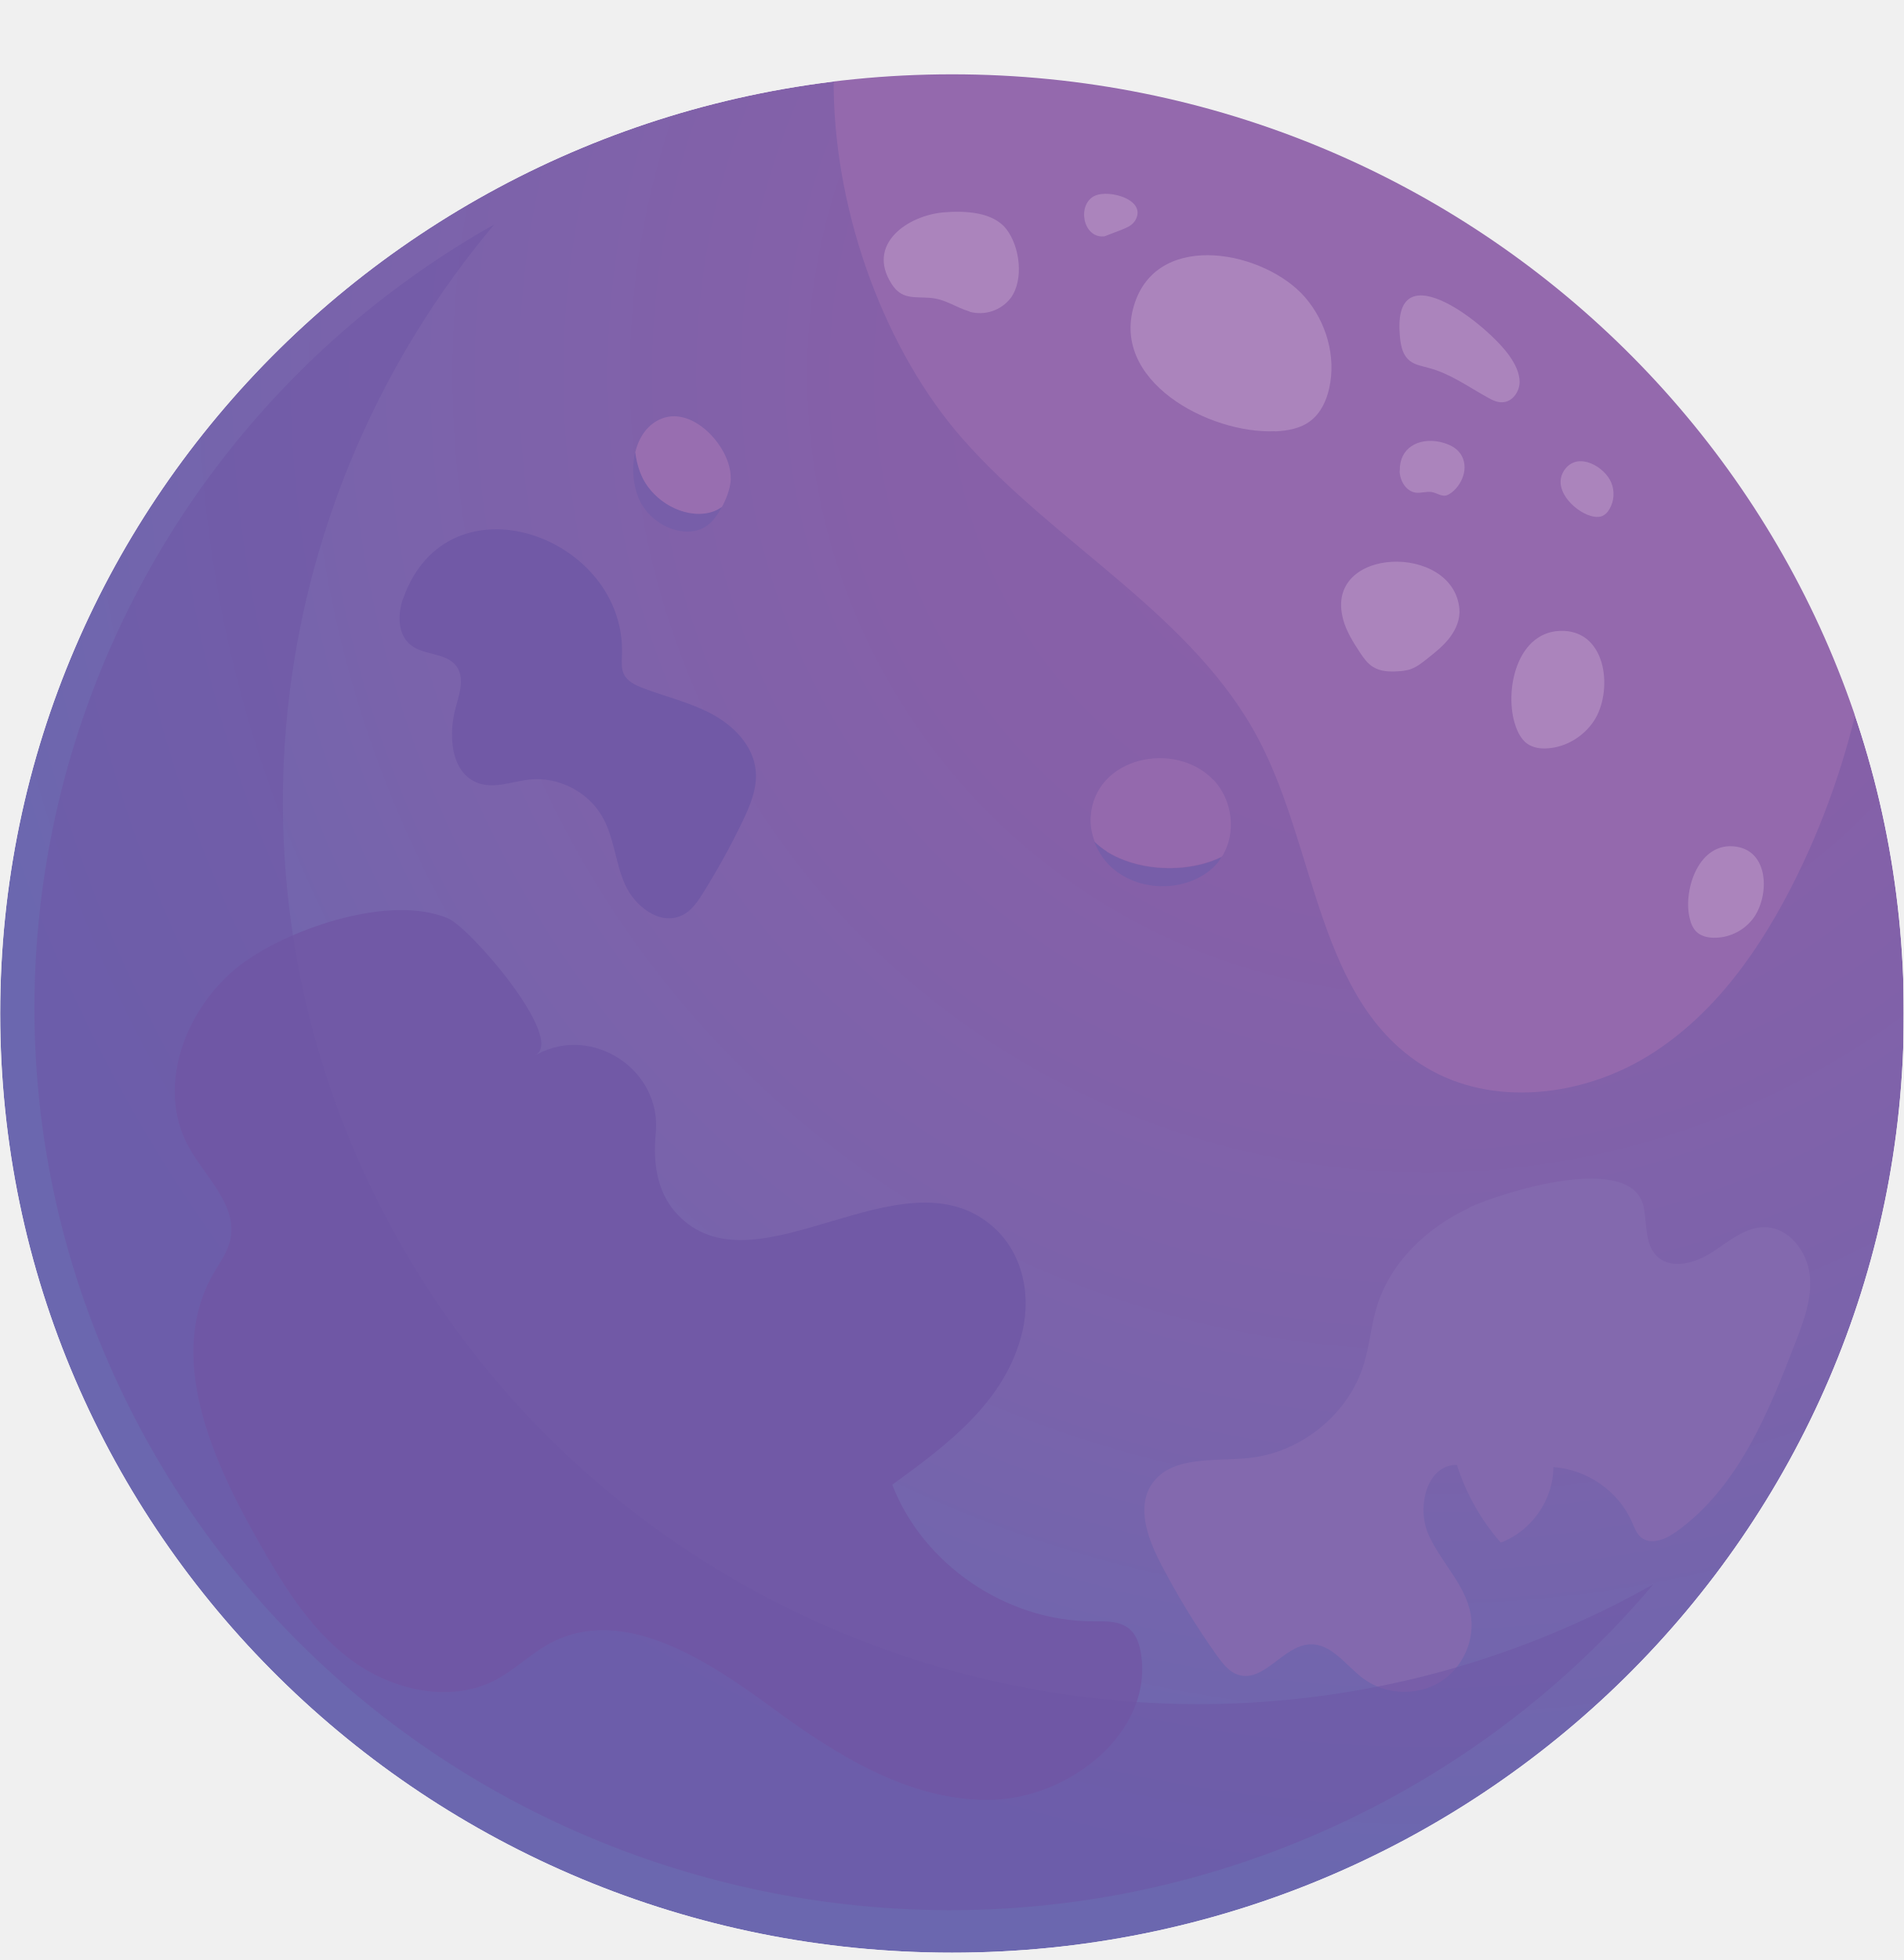
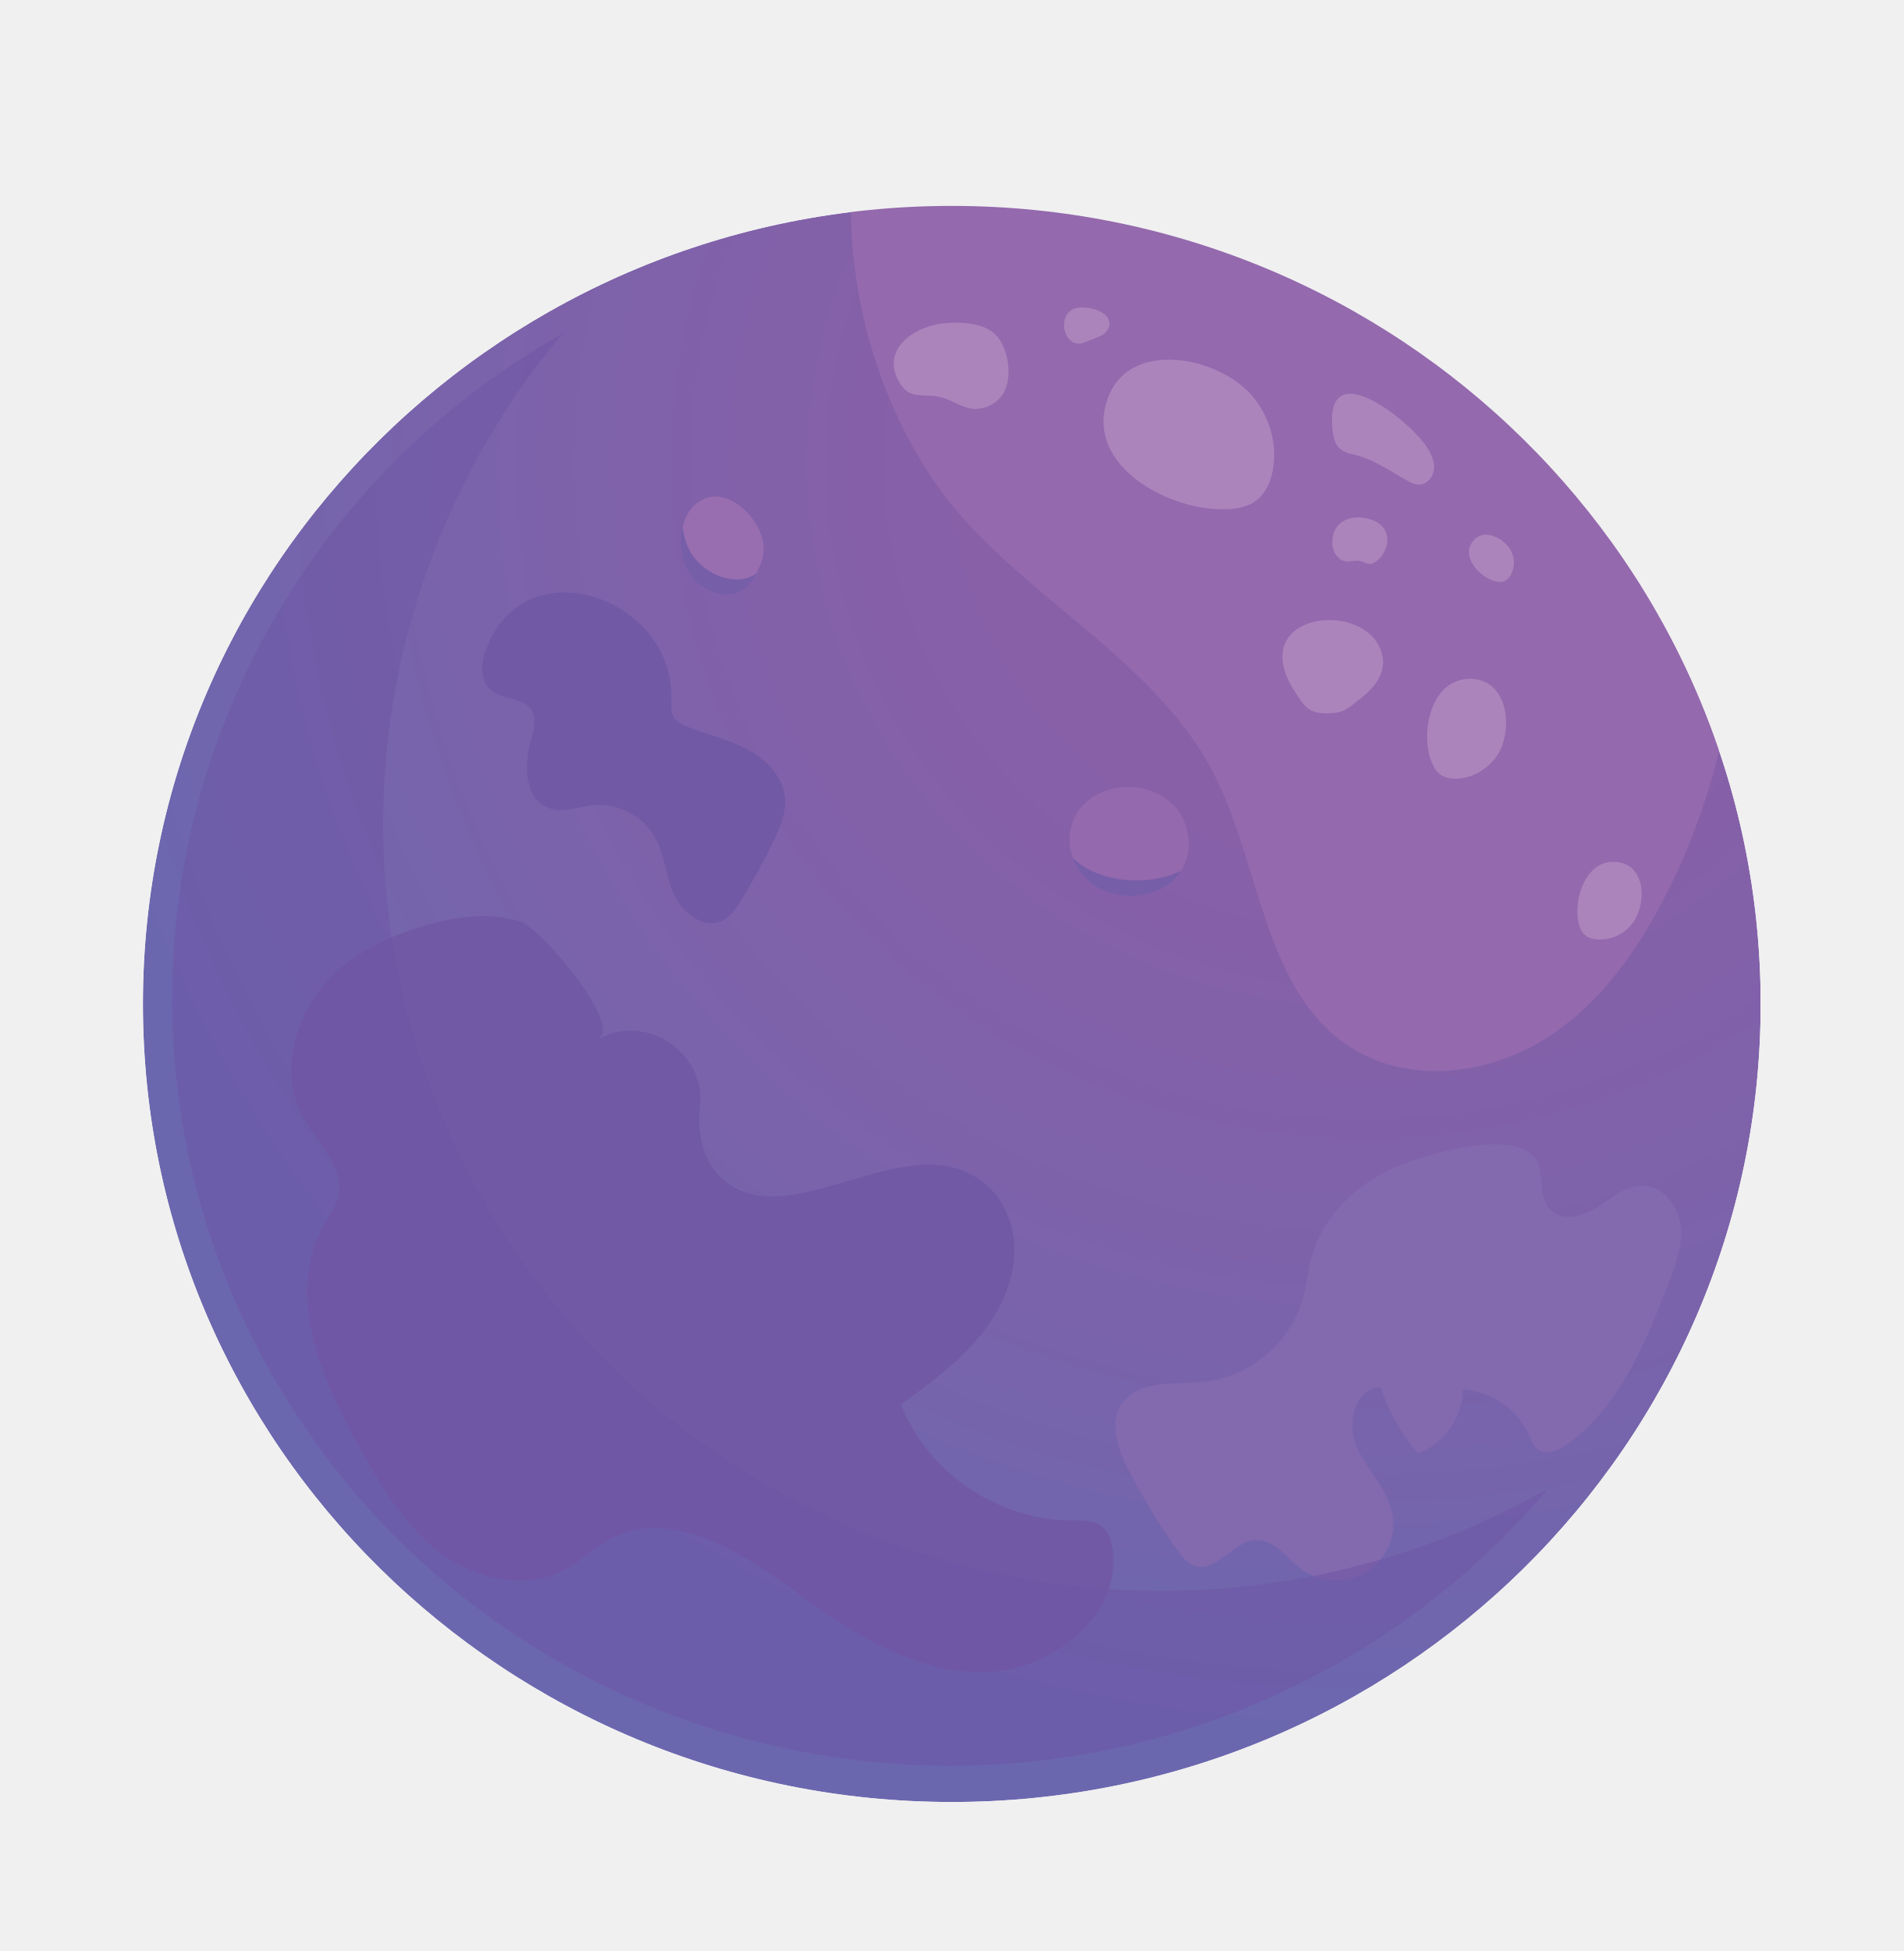
- <svg xmlns="http://www.w3.org/2000/svg" width="68" height="70" fill="none">
+ <svg xmlns="http://www.w3.org/2000/svg" width="80" height="82" fill="none" viewBox="-6 -6 80 82">
  <g clip-path="url(#C)">
    <mask id="A" maskUnits="userSpaceOnUse" x="0" y="2" width="69" height="68">
      <path d="M34.007 69.738c18.778 0 34-15.017 34-33.542s-15.222-33.542-34-33.542-34 15.017-34 33.542 15.222 33.542 34 33.542z" fill="#fff" />
    </mask>
    <g mask="url(#A)">
      <path d="M34.007 69.738c18.778 0 34-15.017 34-33.542s-15.222-33.542-34-33.542-34 15.017-34 33.542 15.222 33.542 34 33.542z" fill="url(#B)" />
      <path d="M34.37 15.655c3.348 3.821 8.286 6.322 10.621 10.813 2.047 3.938 2.099 9.312 5.92 11.638 2.387 1.451 5.603 1.065 7.983-.408s4.028-3.857 5.263-6.351c4.679-9.465 3.77-21.394-2.299-30.056-5.13-7.335-17.015-13.789-26.076-9.26-8.714 4.36-6.822 17.449-1.412 23.625z" fill="#9469ad" />
      <path d="M24.28 18.222a2.44 2.44 0 0 1-1.131-.839c-.244-.328-.399-.773-.458-1.24-.17.707-.037 1.531.34 2.034.236.321.576.569.953.707.369.131.806.153 1.153-.037.296-.16.495-.452.65-.751l-.14.088c-.414.219-.924.197-1.367.037z" fill="#775ea9" />
      <path d="M26.099 17.092c.044-1.05-1.286-2.581-2.439-2.151-.525.197-.835.664-.968 1.21.059.474.214.919.458 1.239.281.379.68.678 1.131.839.444.16.954.182 1.367-.037l.14-.087c.015-.022.022-.044.037-.066.148-.299.266-.613.281-.941l-.007-.007z" fill="#986eb0" />
      <path d="M8.766 34.329c-2.077 1.473-3.252 4.419-2.025 6.636.606 1.086 1.752 2.093 1.486 3.303-.096.452-.384.831-.613 1.232-1.648 2.895-.111 6.482 1.523 9.384.902 1.604 1.87 3.23 3.333 4.346s3.563 1.626 5.211.78c.717-.372 1.301-.977 2.018-1.349 2.565-1.327 5.543.612 7.864 2.319 2.299 1.692 4.893 3.325 7.761 3.303s5.876-2.421 5.433-5.221c-.052-.335-.163-.685-.429-.897-.347-.284-.85-.262-1.301-.262-3.082 0-6.061-2.034-7.155-4.878 1.981-1.436 4.058-2.982 4.649-5.469.325-1.385-.022-2.895-1.123-3.806-3.208-2.661-8.293 2.399-11.087-.263-.82-.78-.998-1.874-.887-3.019.222-2.246-2.254-3.894-4.25-2.807l-.044.022c1.072-.598-2.336-4.55-3.126-4.885-2.07-.868-5.558.343-7.229 1.531h-.007z" fill="#7159a6" />
      <path d="M39.544 30.414c-.17-.109-.318-.226-.458-.357.148.386.392.744.717 1.006.569.459 1.338.656 2.069.569.599-.073 1.19-.328 1.589-.78.066-.073.111-.153.163-.233-.421.204-.917.328-1.412.372-.946.088-1.937-.109-2.676-.569l.007-.007z" fill="#775ea9" />
      <path d="M43.328 27.84c-1.367-1.407-4.22-.809-4.368 1.32-.022.313.037.62.148.911a3.18 3.18 0 0 0 .458.357c.739.452 1.737.642 2.683.547.495-.051.983-.175 1.404-.387.525-.838.377-2.027-.318-2.749h-.007z" fill="#9469ad" />
      <path d="M45.545 15.407c.451-.022.917-.102 1.271-.379.362-.277.569-.722.665-1.167.251-1.13-.103-2.362-.865-3.245-1.419-1.633-5.174-2.406-6.068.168-.983 2.815 2.668 4.725 4.996 4.616v.007zm8.596 10.53c.081.233.207.474.407.62.214.153.488.19.746.168.658-.044 1.279-.43 1.641-.977.673-1.021.495-3.143-1.064-3.216-1.7-.073-2.166 2.18-1.73 3.405zm6.209 6.832c.044.197.118.394.266.525.155.139.37.19.577.197a1.74 1.74 0 0 0 1.382-.627c.621-.744.673-2.435-.547-2.625-1.338-.212-1.907 1.531-1.678 2.53zm-3.526-14.343c.126.037.259.051.377.015.126-.044.222-.139.288-.255a1.07 1.07 0 0 0 .067-.948c-.229-.562-1.16-1.108-1.641-.496-.525.663.281 1.502.909 1.684zm-6.829-1.611c.007.35.222.729.576.78.192.022.384-.051.569-.022.177.029.34.16.51.124.074-.015.14-.066.207-.109a1.24 1.24 0 0 0 .436-.693c.059-.27 0-.569-.192-.773-.17-.19-.429-.284-.68-.343-.754-.153-1.441.219-1.419 1.035h-.007zm-15.359-5.681a1.39 1.39 0 0 0 1.471-.496c.473-.656.325-1.823-.155-2.45s-1.493-.664-2.232-.605c-1.301.109-2.786 1.138-1.87 2.559.362.562.784.452 1.375.496.547.044.902.335 1.412.489v.007zm5.891-3.23c-.103.16-.296.233-.473.306l-.532.204c-.037.015-.066.029-.103.029-.747.051-.953-1.152-.31-1.451.517-.241 1.922.153 1.419.919v-.007z" fill="#ab84bc" />
      <path d="M49.995 11.856c.022.379.067.802.37 1.035.185.146.436.182.665.248.754.197 1.404.664 2.084 1.043.177.102.377.204.584.182.34-.029.576-.379.584-.715 0-.335-.163-.649-.355-.926-.732-1.072-4.11-3.777-3.932-.86v-.007zm-2.018 10.267c.118.43.362.817.606 1.188.126.19.266.387.466.51.259.16.584.175.887.153a1.81 1.81 0 0 0 .399-.058c.251-.073.458-.241.658-.401.288-.226.577-.459.798-.751s.37-.649.34-1.014c-.214-2.377-4.856-2.239-4.154.365v.007z" fill="#ab84bc" />
      <path d="M52.486 43.138c-1.515.7-2.823 1.947-3.304 3.529-.207.671-.259 1.386-.466 2.056-.54 1.772-2.225 3.15-4.095 3.347-1.234.131-2.764-.095-3.467.919-.562.817-.17 1.918.281 2.8a27.25 27.25 0 0 0 2.04 3.347c.207.284.436.583.776.685.916.263 1.589-1.05 2.535-1.094.791-.036 1.301.78 1.936 1.239.769.562 1.892.612 2.713.109s1.271-1.517 1.094-2.45c-.2-1.05-1.064-1.837-1.501-2.815s-.066-2.501 1.013-2.494c.325 1.021.857 1.969 1.567 2.778 1.101-.416 1.885-1.538 1.877-2.698 1.205.08 2.336.868 2.809 1.962.089.197.155.408.325.547.355.292.894.066 1.264-.204 2.203-1.582 3.282-4.236 4.25-6.752.303-.78.606-1.597.51-2.428s-.732-1.663-1.574-1.692c-.71-.022-1.301.496-1.892.882s-1.441.649-1.966.175c-.458-.416-.377-1.13-.488-1.735-.37-2.071-5.107-.554-6.253-.022l.015.007z" fill="#8369ae" />
      <path d="M14.398 21.372c-.199.569-.199 1.298.281 1.67.473.372 1.257.263 1.619.744.296.394.133.941 0 1.407-.303 1.028-.214 2.443.813 2.785.584.19 1.205-.073 1.818-.139 1.013-.102 2.062.43 2.572 1.305.436.744.473 1.648.82 2.435s1.249 1.488 2.033 1.116c.347-.16.569-.496.769-.817.517-.831.99-1.684 1.412-2.567.273-.569.525-1.181.458-1.808-.089-.868-.776-1.575-1.545-1.991-.776-.423-1.648-.62-2.469-.933-.273-.102-.569-.241-.695-.503-.096-.204-.074-.445-.067-.671.17-4.258-6.216-6.555-7.813-2.034h-.007z" fill="#7159a6" />
      <path opacity=".51" d="M57.615 57.349c-16.083 8.072-35.759 1.757-43.949-14.109-6.105-11.827-4.095-25.623 3.991-35.226C2.639 16.494-3.149 35.212 4.79 50.597c8.182 15.867 27.858 22.188 43.949 14.109 4.095-2.056 7.554-4.849 10.318-8.123-.473.262-.946.518-1.434.766h-.007z" fill="#6d55a4" />
    </g>
  </g>
  <defs>
    <radialGradient id="B" cx="0" cy="0" r="1" gradientUnits="userSpaceOnUse" gradientTransform="translate(51.2512 13.3511) scale(66.4774 65.5813)">
      <stop stop-color="#8b5fa8" />
      <stop offset=".29" stop-color="#8660a8" />
      <stop offset=".58" stop-color="#7a63ab" />
      <stop offset=".82" stop-color="#6b67af" />
    </radialGradient>
    <clipPath id="C">
      <path fill="#fff" d="M0 0h68v70H0z" />
    </clipPath>
  </defs>
</svg>
